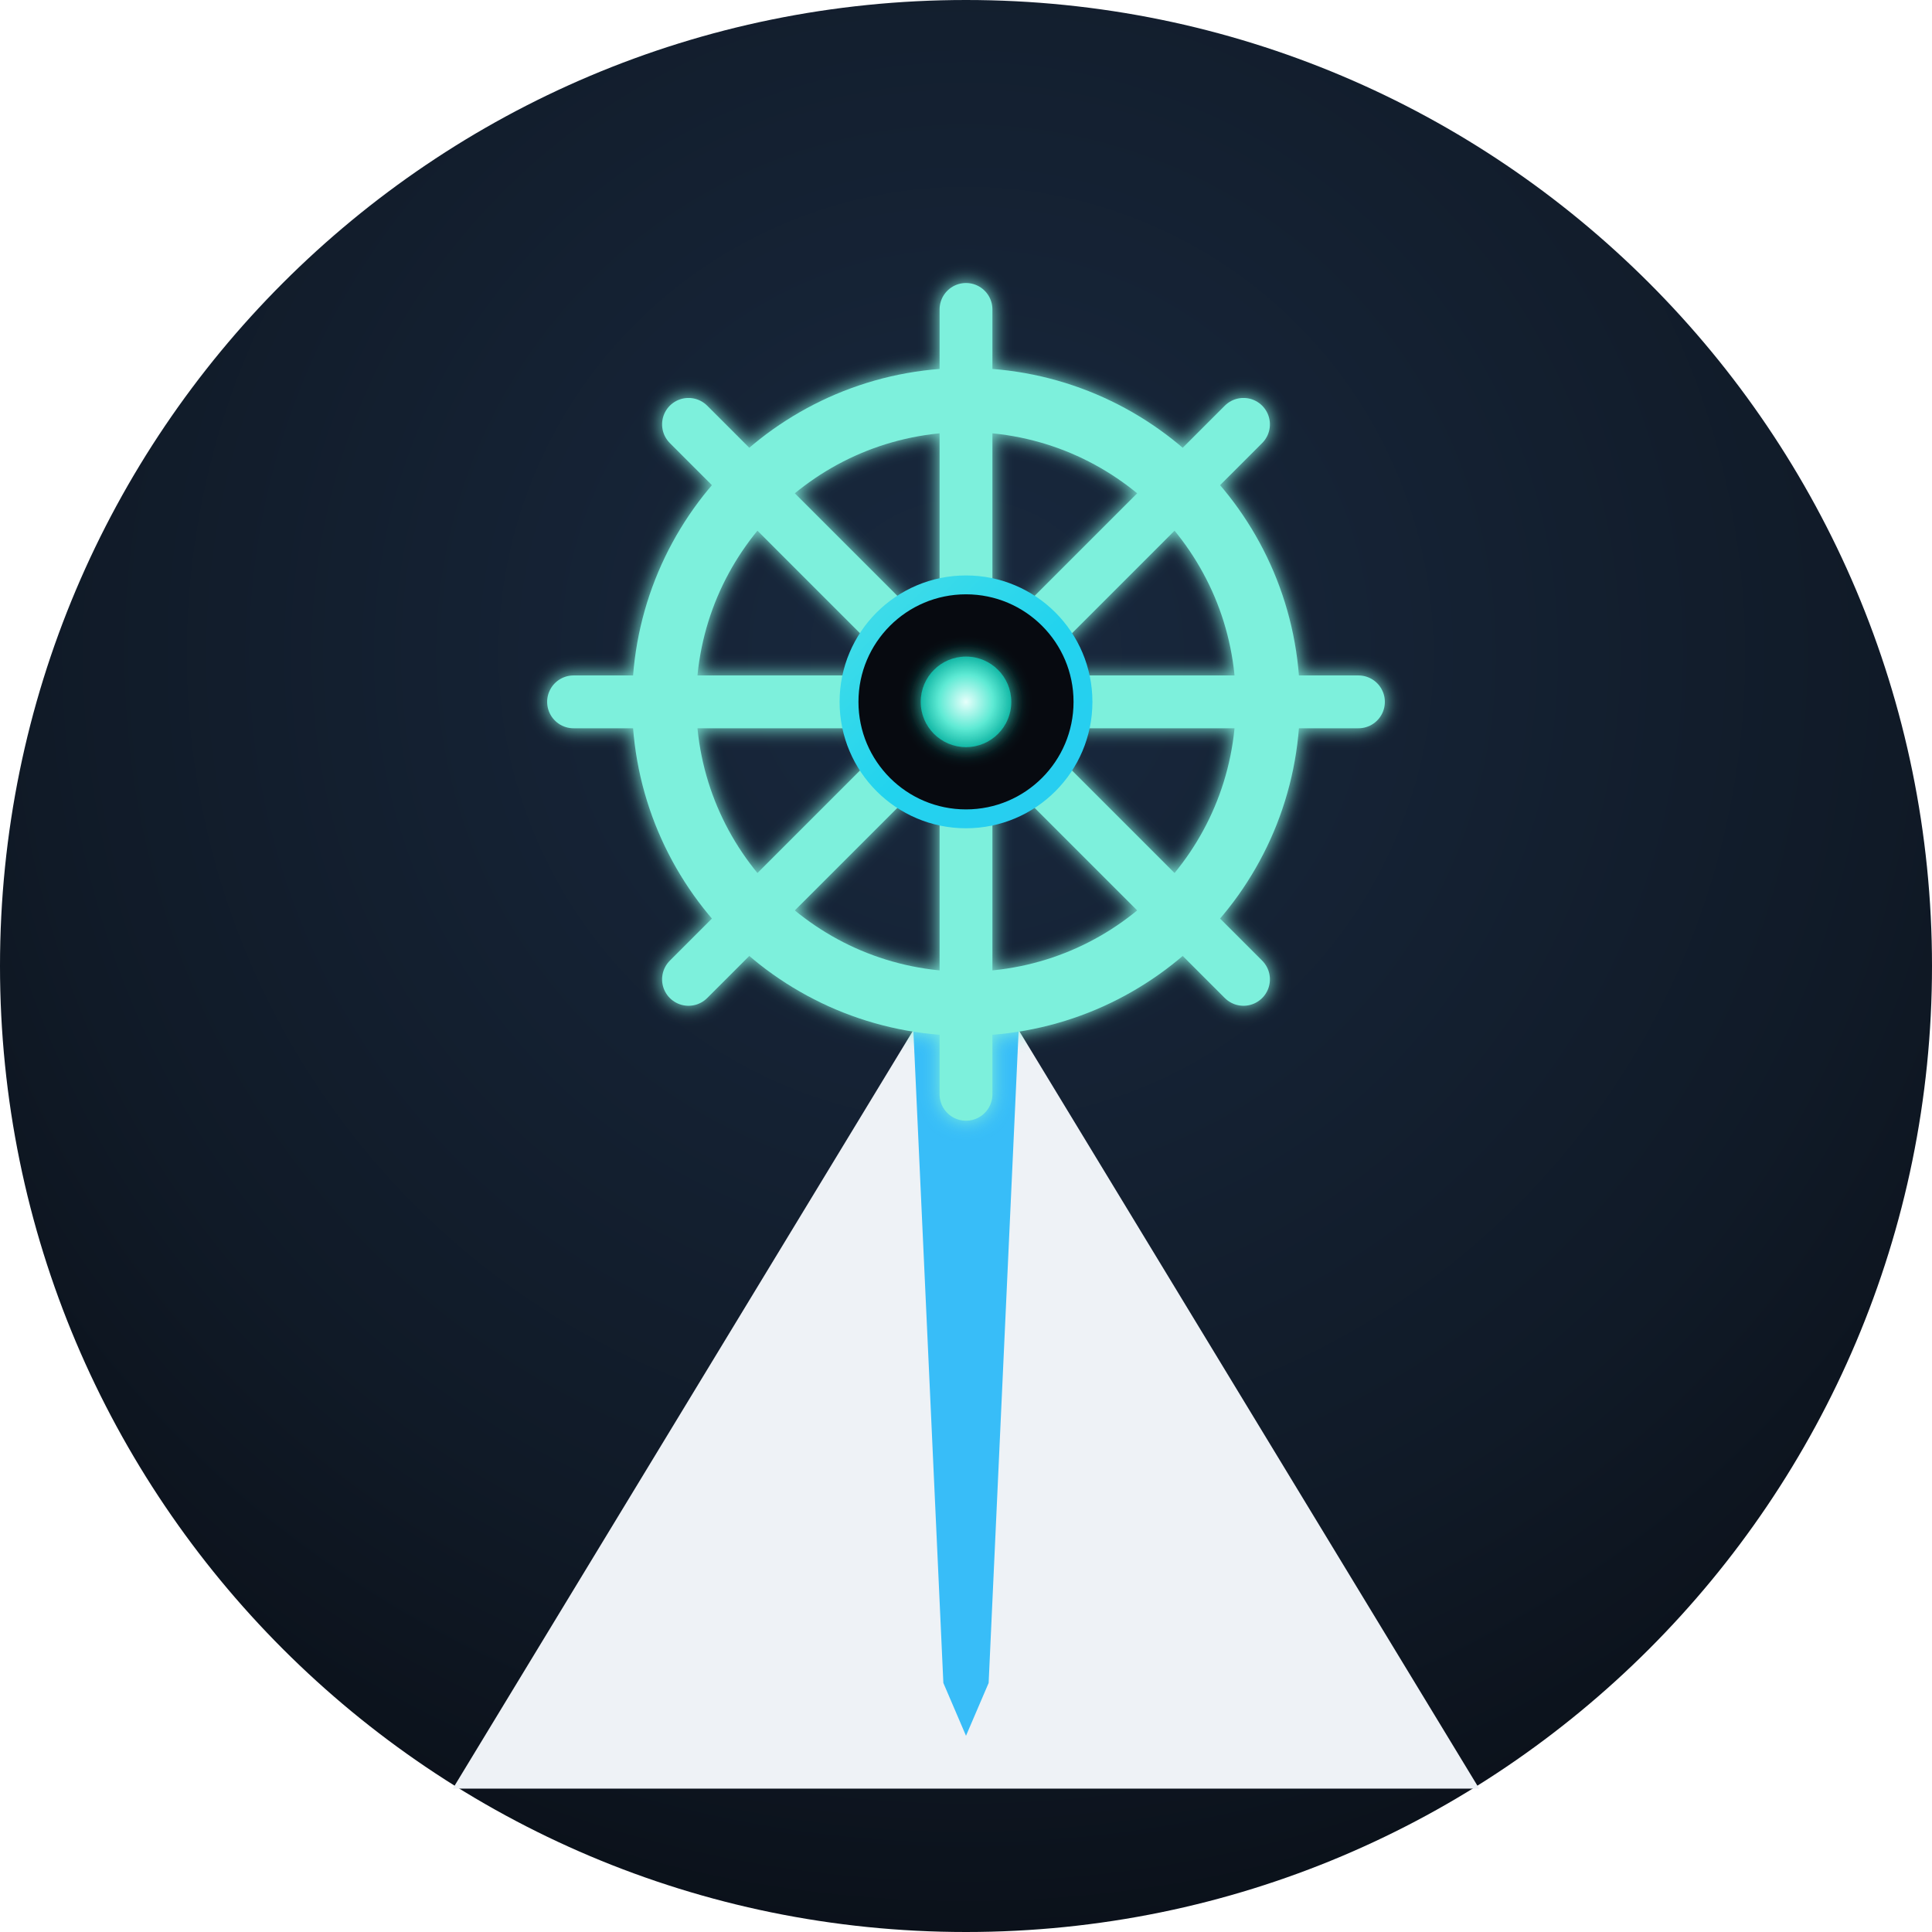
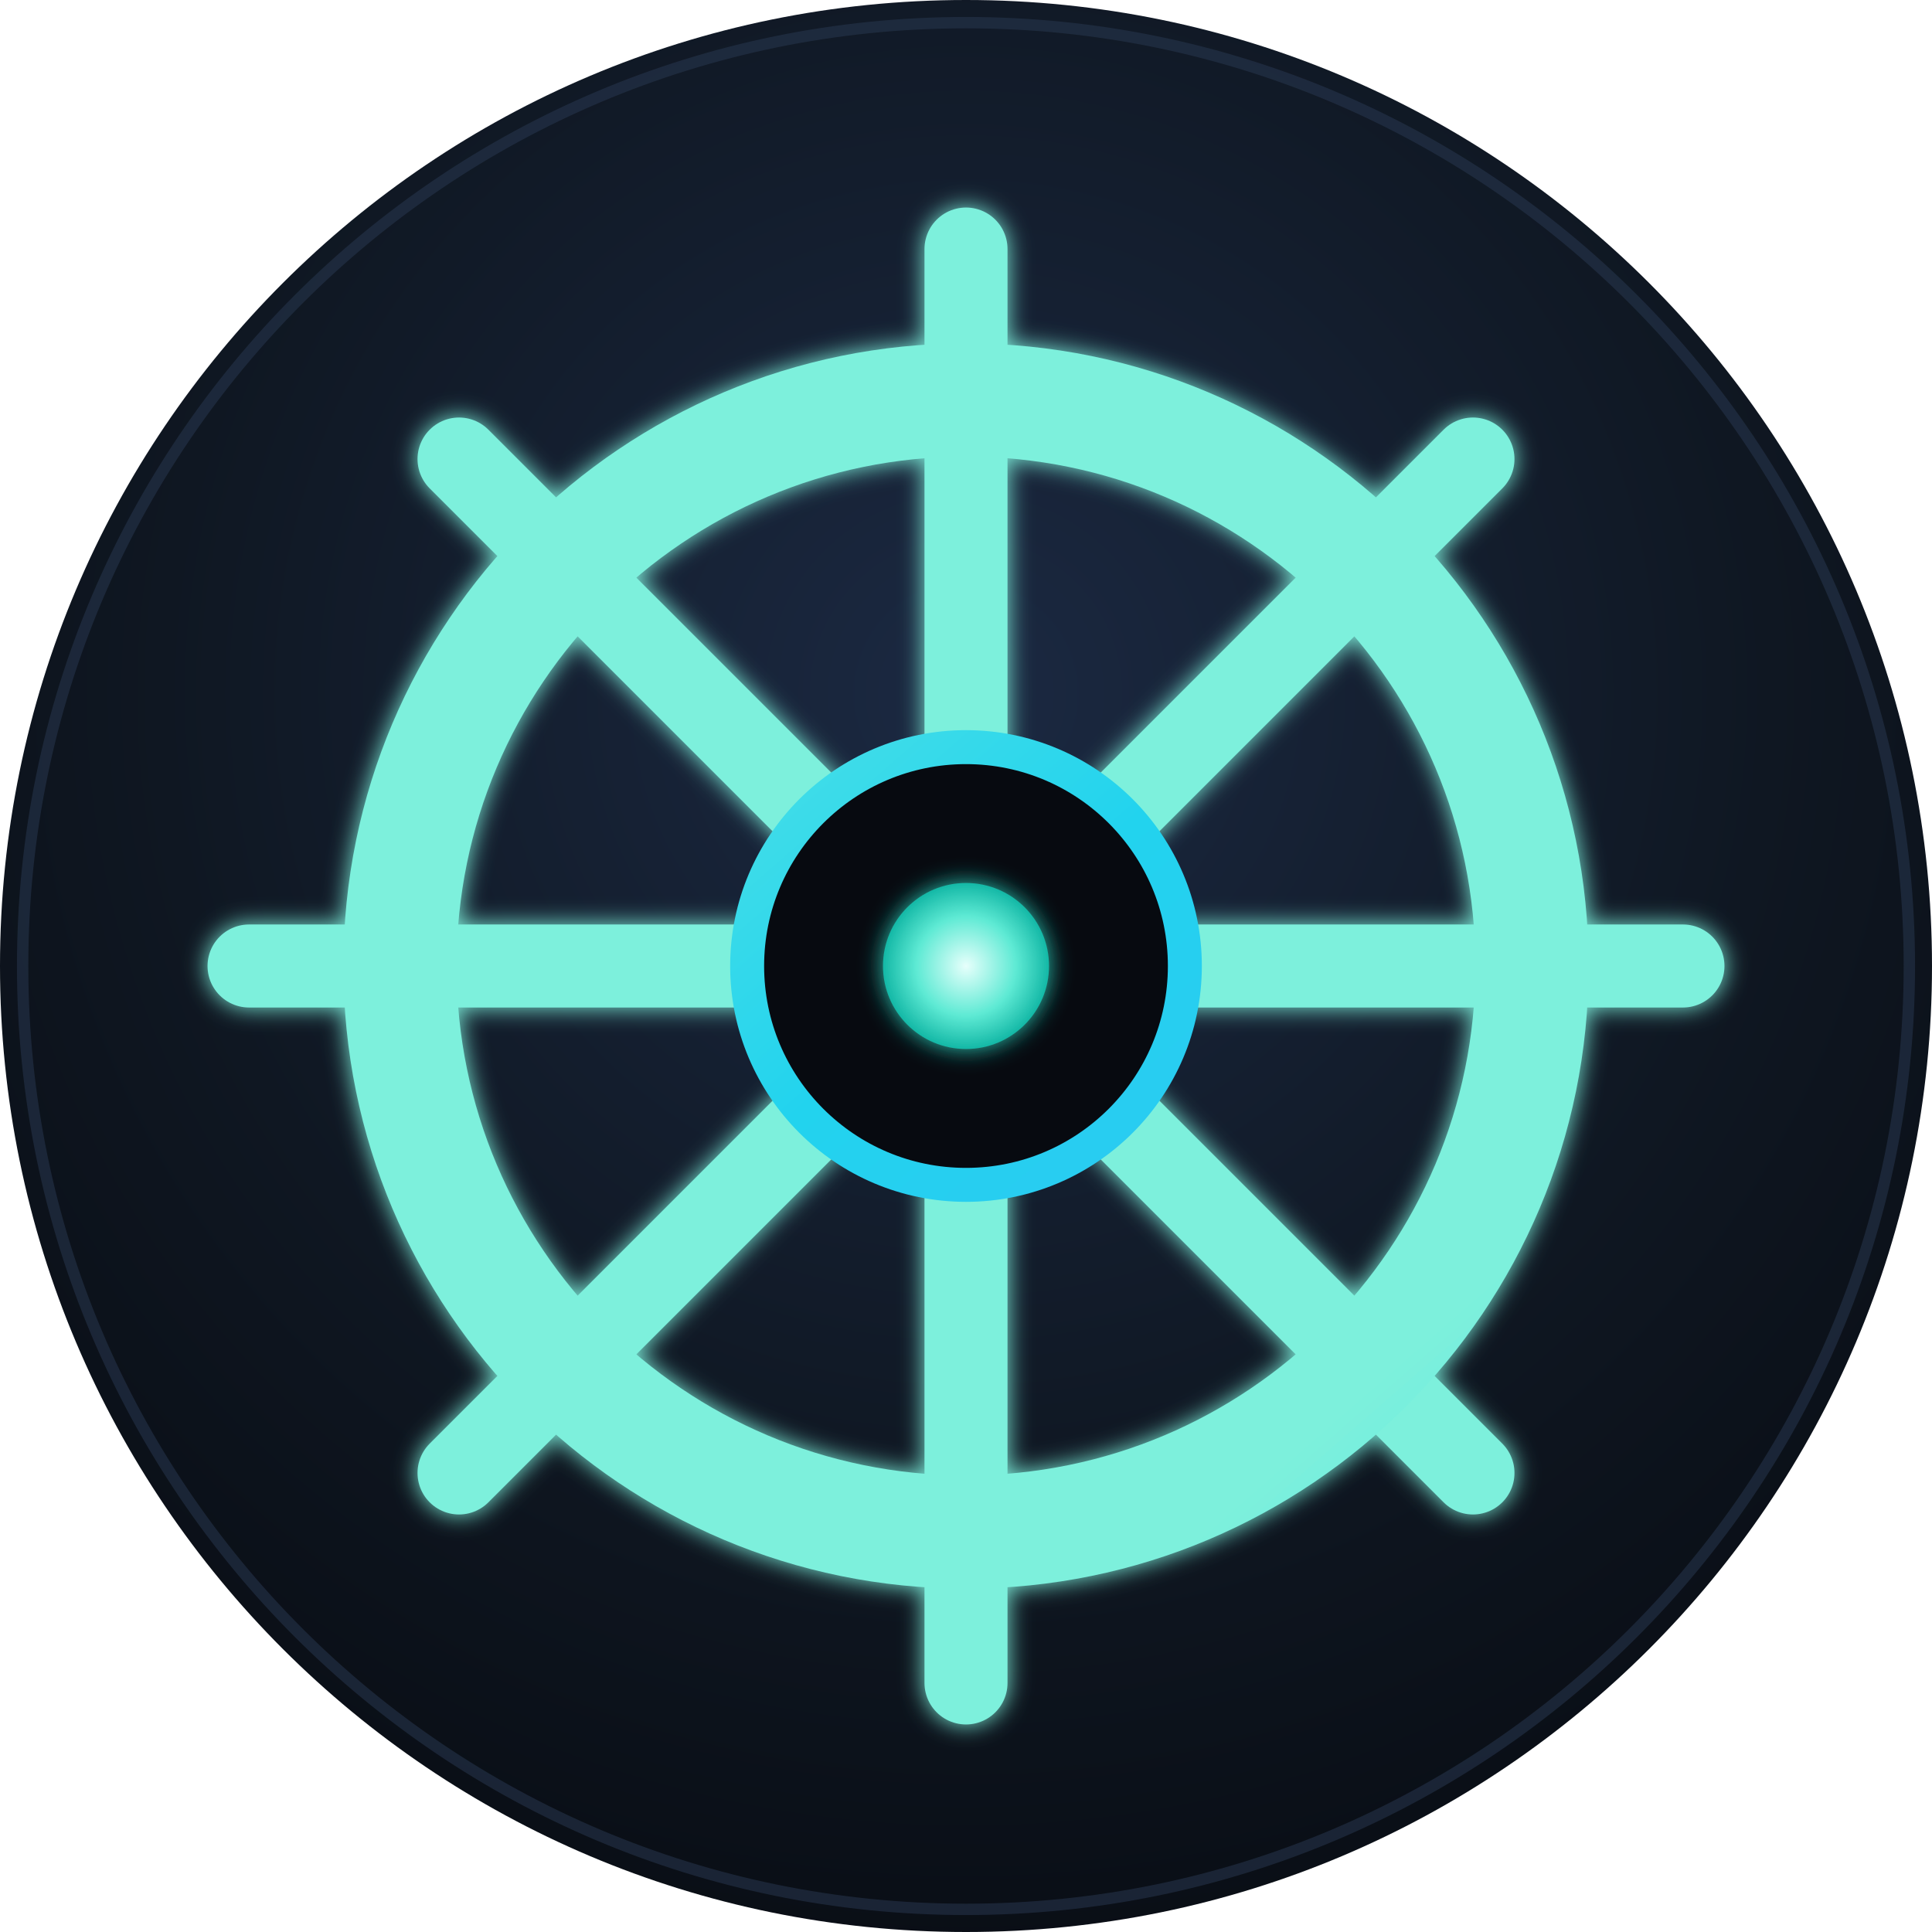
<svg xmlns="http://www.w3.org/2000/svg" viewBox="0 0 512 512" width="512" height="512" role="img" aria-label="Helm">
  <defs>
-     <radialGradient id="bg" cx="50%" cy="34%" r="80%">
-       <stop offset="0%" stop-color="#19293f" />
-       <stop offset="60%" stop-color="#101a27" />
+     <radialGradient id="bg" cx="50%" cy="36%" r="75%">
+       <stop offset="0%" stop-color="#1b2942" />
+       <stop offset="55%" stop-color="#0f1722" />
      <stop offset="100%" stop-color="#070a10" />
    </radialGradient>
-     <linearGradient id="wheel" gradientUnits="userSpaceOnUse" x1="170" y1="100" x2="342" y2="280">
+     <linearGradient id="wheel" gradientUnits="userSpaceOnUse" x1="120" y1="100" x2="392" y2="412">
      <stop offset="0%" stop-color="#7df0dc" />
      <stop offset="50%" stop-color="#22d3ee" />
      <stop offset="100%" stop-color="#38bdf8" />
    </linearGradient>
    <radialGradient id="core" cx="50%" cy="50%" r="50%">
      <stop offset="0%" stop-color="#e6fffb" />
      <stop offset="60%" stop-color="#5eead4" />
      <stop offset="100%" stop-color="#14b8a6" />
    </radialGradient>
    <filter id="glow" x="-30%" y="-30%" width="160%" height="160%">
-       <feGaussianBlur stdDeviation="2.4" result="b" />
+       <feGaussianBlur stdDeviation="3" result="b" />
      <feMerge>
        <feMergeNode in="b" />
        <feMergeNode in="SourceGraphic" />
      </feMerge>
    </filter>
  </defs>
  <circle cx="256" cy="256" r="256" fill="url(#bg)" />
-   <path d="M256 250 L120 474 L392 474 Z" fill="#eef2f6" />
-   <path d="M256 252 L242 272 L250 446 L256 460 L262 446 L270 272 Z" fill="#38bdf8" />
-   <g transform="translate(256,186)" filter="url(#glow)" fill="none" stroke="url(#wheel)" stroke-linecap="round" stroke-linejoin="round">
-     <g stroke-width="14">
-       <line y2="-104" />
-       <line y2="-104" transform="rotate(45)" />
-       <line y2="-104" transform="rotate(90)" />
-       <line y2="-104" transform="rotate(135)" />
-       <line y2="-104" transform="rotate(180)" />
-       <line y2="-104" transform="rotate(225)" />
-       <line y2="-104" transform="rotate(270)" />
-       <line y2="-104" transform="rotate(315)" />
+   <circle cx="256" cy="256" r="250" fill="none" stroke="#2a3a54" stroke-width="3" opacity="0.5" />
+   <g transform="translate(256,256)" filter="url(#glow)" fill="none" stroke="url(#wheel)" stroke-linecap="round" stroke-linejoin="round">
+     <g stroke-width="22">
+       <line y2="-190" />
+       <line y2="-190" transform="rotate(45)" />
+       <line y2="-190" transform="rotate(90)" />
+       <line y2="-190" transform="rotate(135)" />
+       <line y2="-190" transform="rotate(180)" />
+       <line y2="-190" transform="rotate(225)" />
+       <line y2="-190" transform="rotate(270)" />
+       <line y2="-190" transform="rotate(315)" />
    </g>
-     <circle r="80" stroke-width="17" />
+     <circle r="150" stroke-width="30" />
  </g>
-   <circle cx="256" cy="186" r="31" fill="#070a10" />
-   <circle cx="256" cy="186" r="31" fill="none" stroke="url(#wheel)" stroke-width="5" />
-   <circle cx="256" cy="186" r="12" fill="url(#core)" filter="url(#glow)" />
+   <circle cx="256" cy="256" r="58" fill="#070a10" />
+   <circle cx="256" cy="256" r="58" fill="none" stroke="url(#wheel)" stroke-width="9" />
+   <circle cx="256" cy="256" r="22" fill="url(#core)" filter="url(#glow)" />
</svg>
